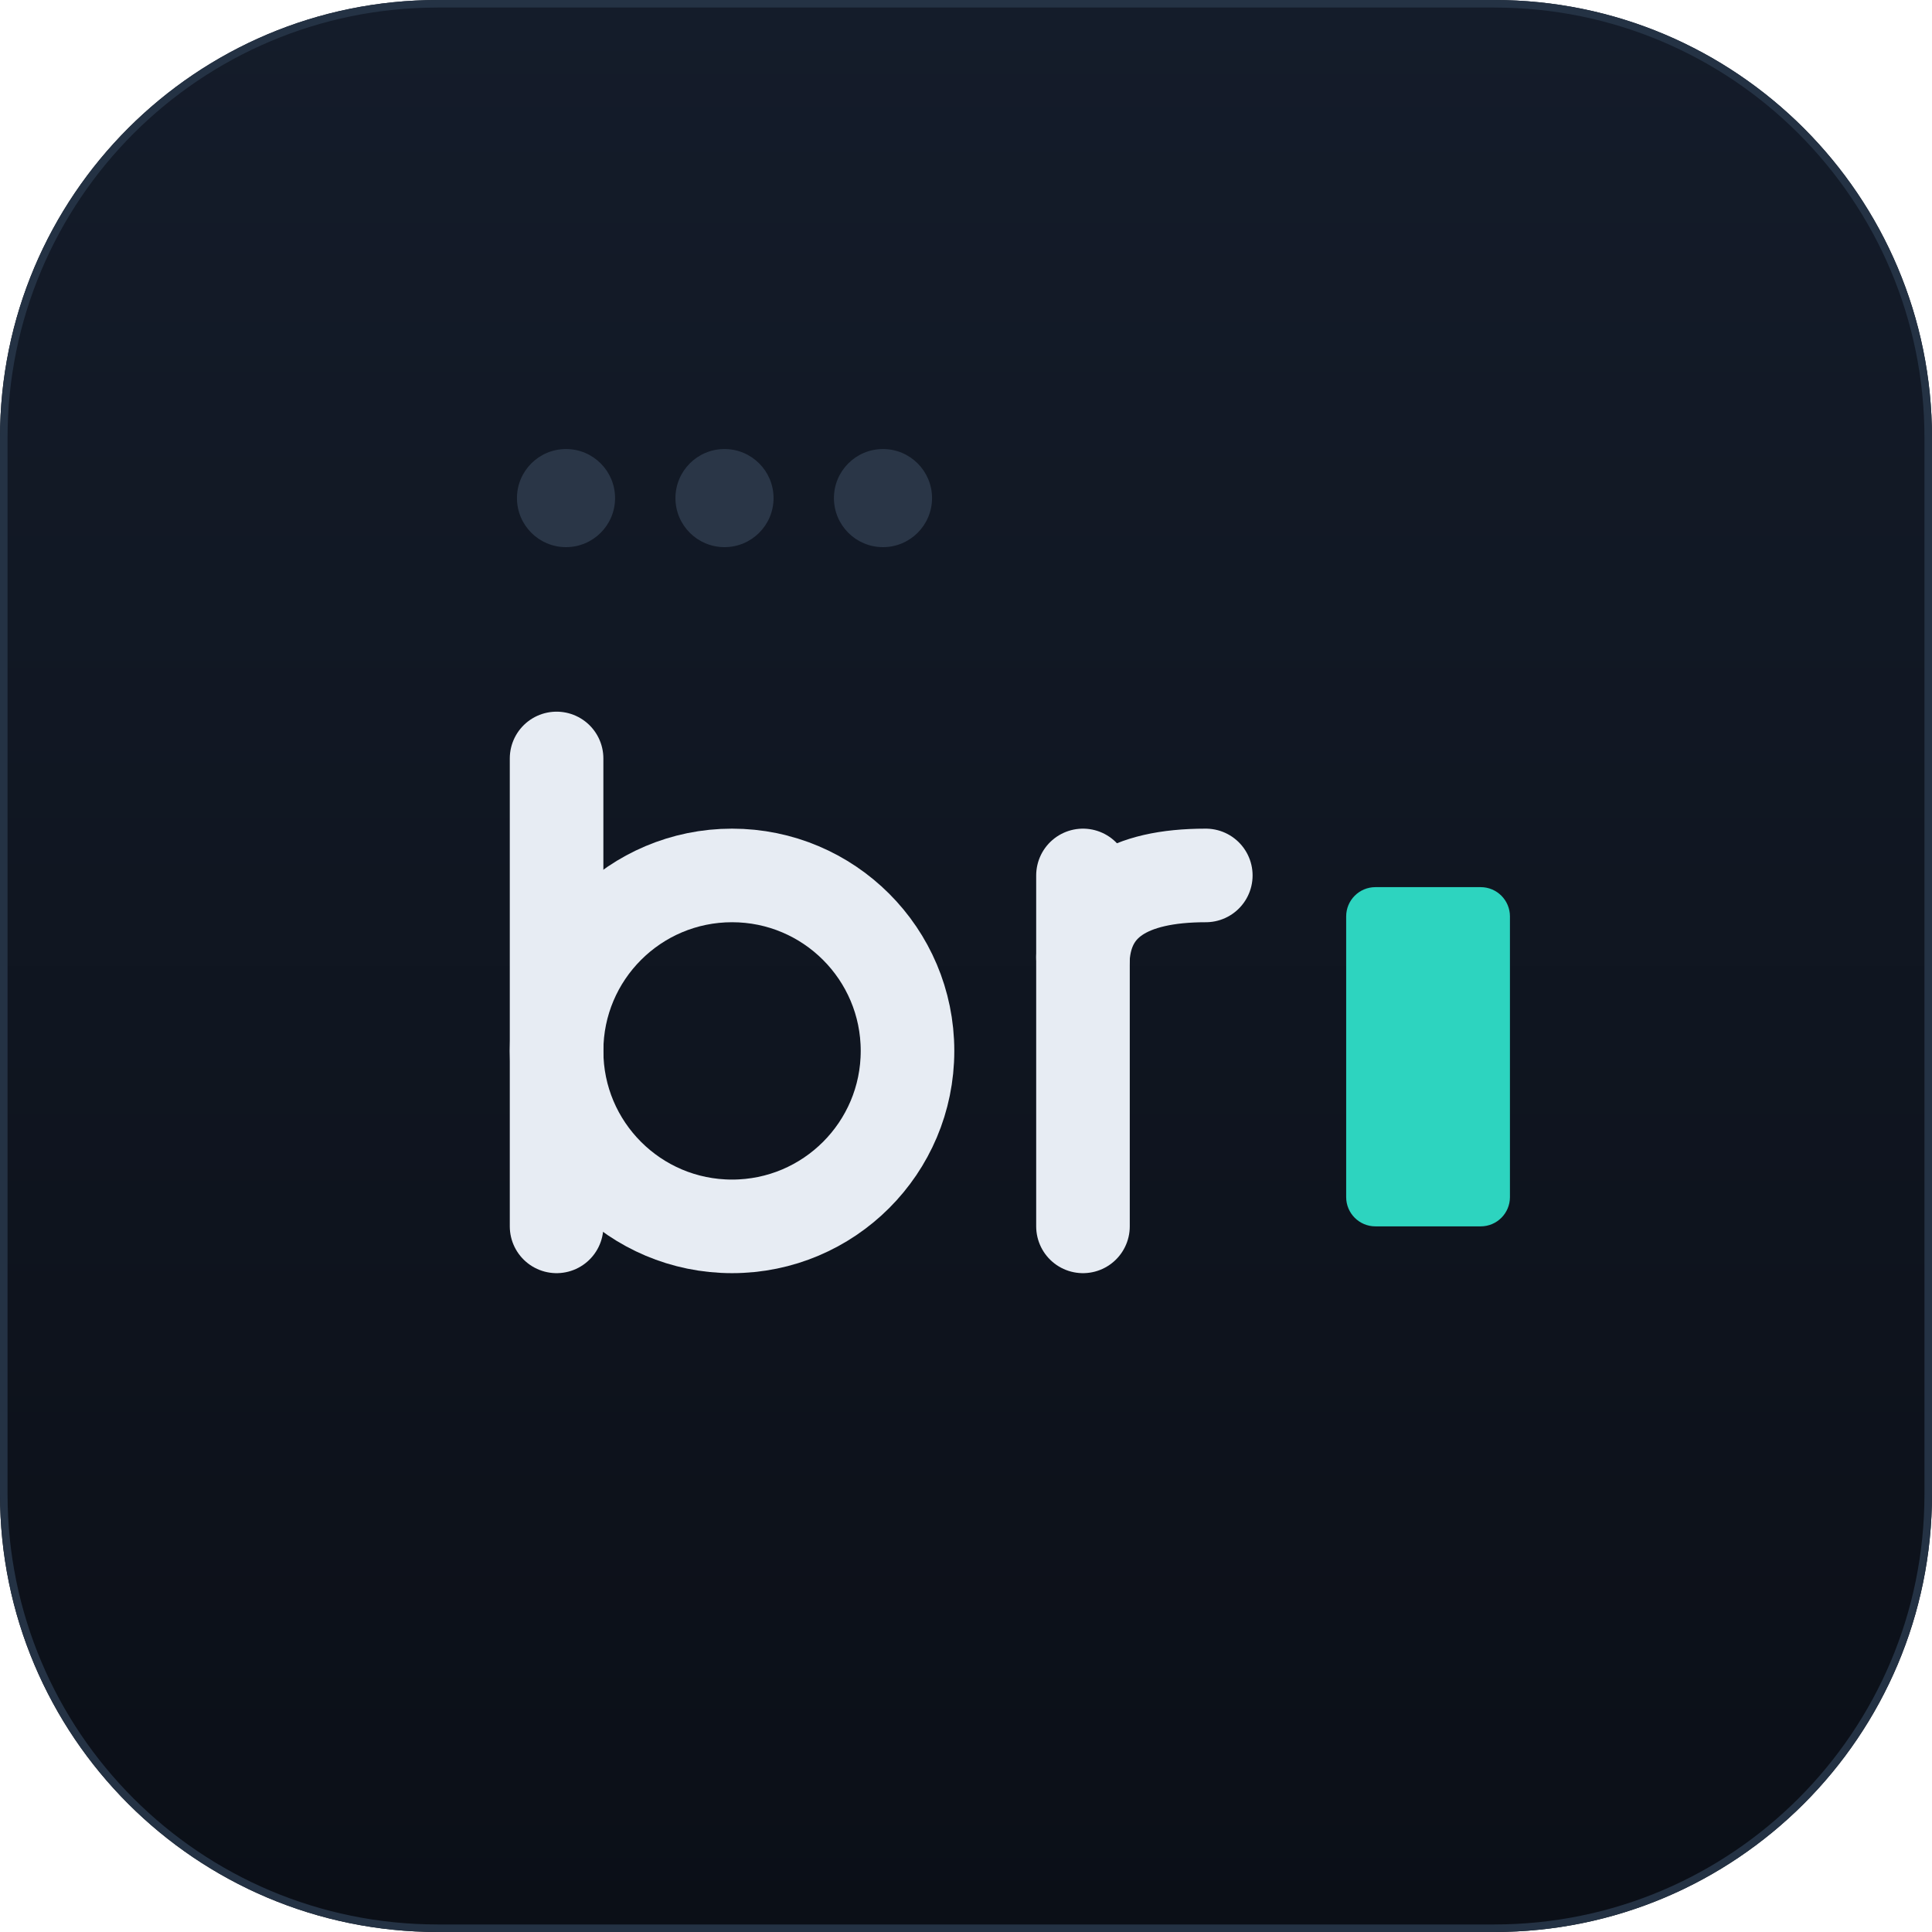
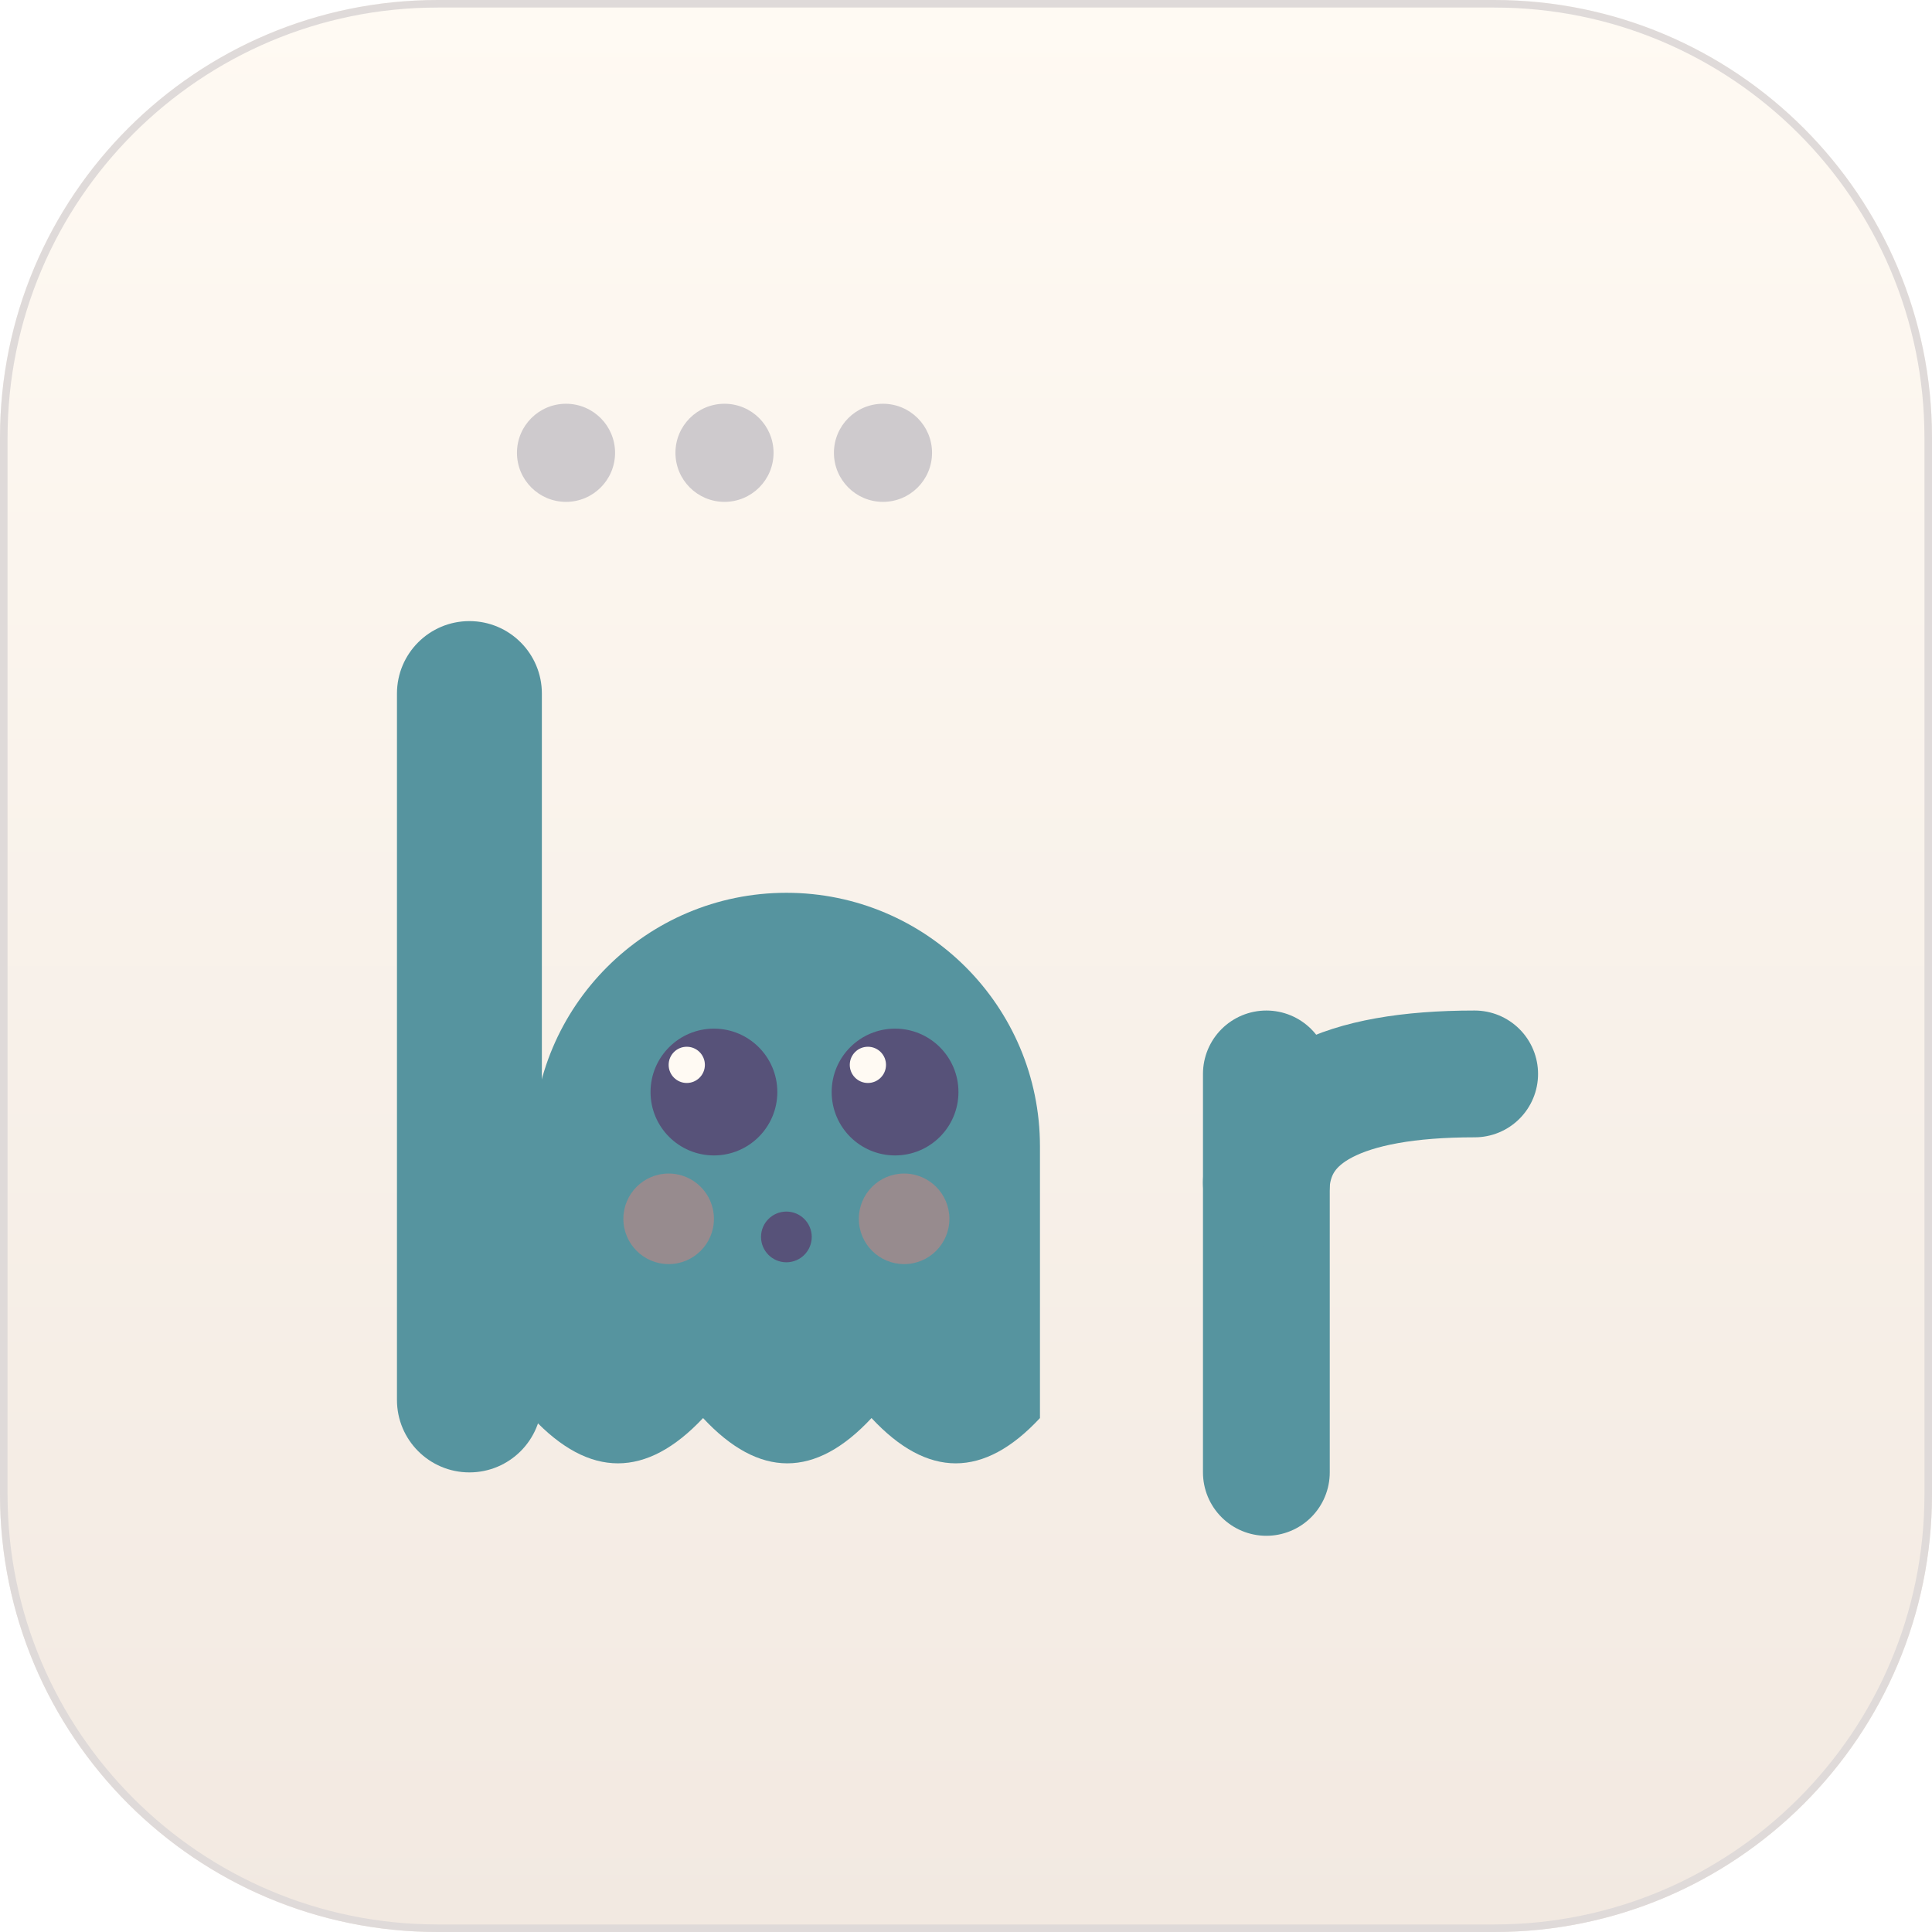
<svg xmlns="http://www.w3.org/2000/svg" width="512" height="512" viewBox="0 0 512 512" fill="none" role="img" aria-label="br logo">
  <defs>
    <linearGradient id="tile" x1="256" y1="0" x2="256" y2="512" gradientUnits="userSpaceOnUse">
-       <stop stop-color="#141C2A" />
-       <stop offset="1" stop-color="#0B0F17" />
+       <stop stop-color="#fffaf3" />
+       <stop offset="1" stop-color="#f2e9e1" />
    </linearGradient>
  </defs>
  <rect width="512" height="512" rx="116" fill="url(#tile)" />
-   <rect x="1" y="1" width="510" height="510" rx="115" fill="none" stroke="#243244" stroke-width="2" />
-   <g fill="#2A3647">
-     <circle cx="150" cy="132" r="13" />
-     <circle cx="192" cy="132" r="13" />
-     <circle cx="234" cy="132" r="13" />
+   <rect x="1" y="1" width="510" height="510" rx="115" fill="none" stroke="#dfdad9" stroke-width="2" />
+   <g fill="#cecacd">
+     <circle cx="150" cy="120" r="13" />
+     <circle cx="192" cy="120" r="13" />
+     <circle cx="234" cy="120" r="13" />
  </g>
-   <g transform="translate(101,170) scale(1.55)">
-     <g fill="none" stroke="#E7ECF3" stroke-width="16" stroke-linecap="round" stroke-linejoin="round">
-       <line x1="30" y1="20" x2="30" y2="100" />
-       <circle cx="60" cy="70" r="30" />
-       <line x1="120" y1="40" x2="120" y2="100" />
-       <path d="M120 54 Q121 40 141 40" />
+   <g transform="translate(86,155) scale(2.4)">
+     <g fill="#56949f">
+       <rect x="8" y="4" width="16" height="94" rx="8" />
+       <path d="M23 92 L23 62 A28 28 0 0 1 79 62 L79 92 q-9.3 10 -18.6 0 q-9.3 10 -18.6 0 q-9.4 10 -18.8 0 Z" />
    </g>
-     <rect x="165" y="42" width="28" height="58" rx="5" fill="#2DD4BF" />
+     <circle cx="38" cy="70" r="5" fill="#d7827e" opacity="0.5" />
+     <circle cx="64" cy="70" r="5" fill="#d7827e" opacity="0.5" />
+     <g fill="#575279">
+       <circle cx="43" cy="56" r="7" />
+       <circle cx="40" cy="53" r="2" fill="#fffaf3" />
+     </g>
+     <g>
+       <ellipse cx="63" cy="56" rx="7" ry="7" fill="#575279">
+         <animate attributeName="ry" dur="3.6s" repeatCount="indefinite" values="7;7;7;1;7;7" keyTimes="0;0.84;0.88;0.91;0.94;1" />
+       </ellipse>
+       <circle cx="60" cy="53" r="2" fill="#fffaf3">
+         <animate attributeName="r" dur="3.6s" repeatCount="indefinite" values="2;2;2;0;2;2" keyTimes="0;0.84;0.88;0.91;0.94;1" />
+       </circle>
+     </g>
+     <circle cx="51" cy="72" r="2.8" fill="#575279" />
+     <g fill="none" stroke="#56949f" stroke-width="14" stroke-linecap="round" stroke-linejoin="round">
+       <line x1="104" y1="54" x2="104" y2="98" />
+       <path d="M104 66 Q105 54 127 54" />
+     </g>
  </g>
</svg>
